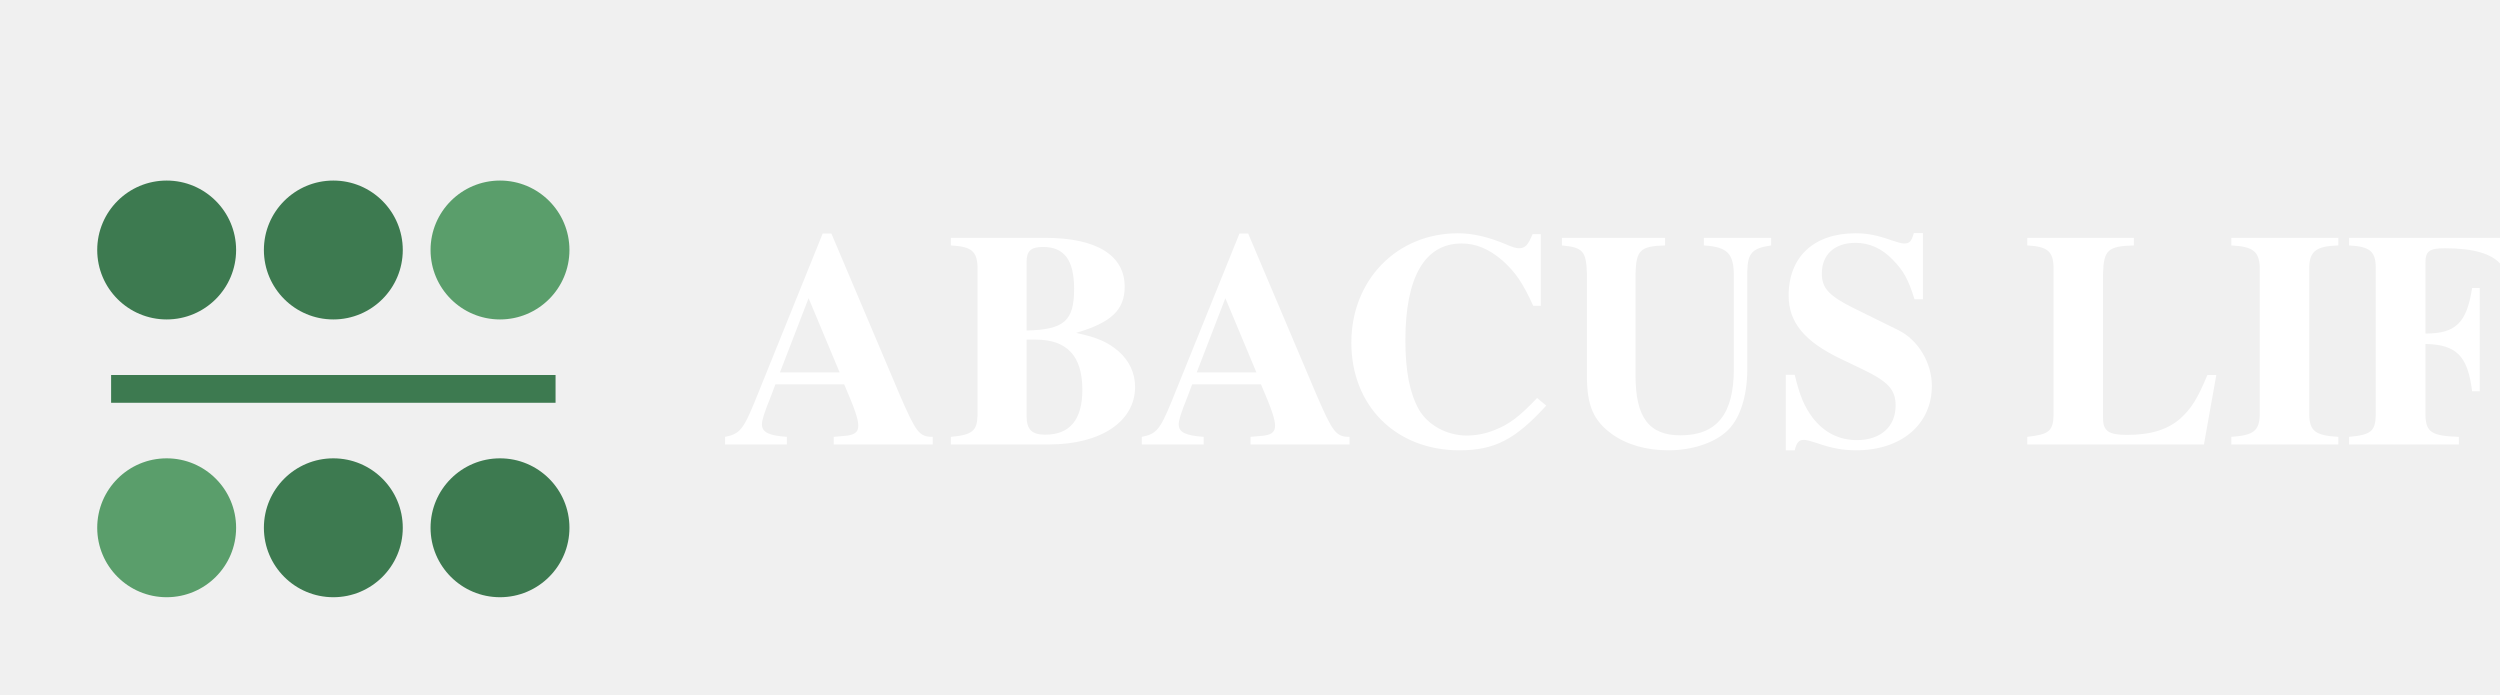
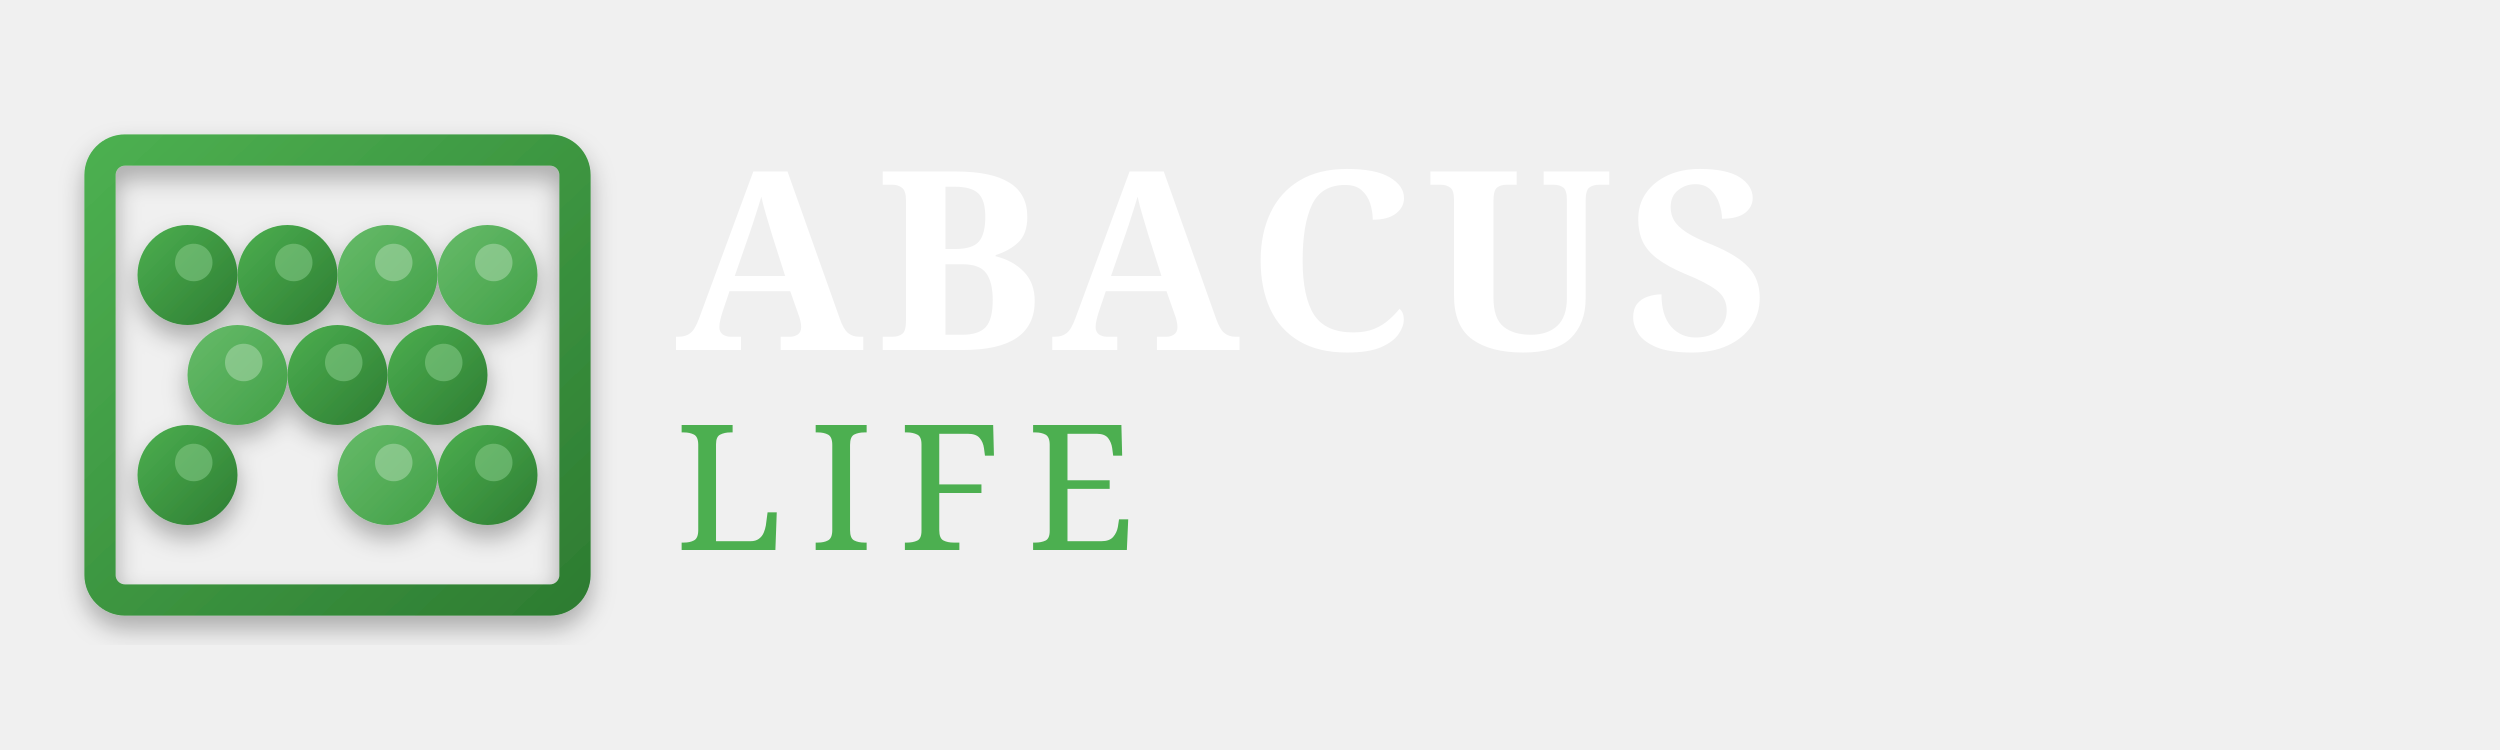
- <svg xmlns="http://www.w3.org/2000/svg" viewBox="0 0 180 50" fill="none">
-   <g>
-     <circle cx="12" cy="18" r="5" fill="#3D7A50" />
-     <circle cx="24" cy="18" r="5" fill="#3D7A50" />
-     <circle cx="36" cy="18" r="5" fill="#5A9E6B" />
-     <line x1="8" y1="28" x2="40" y2="28" stroke="#3D7A50" stroke-width="2" />
-     <circle cx="12" cy="38" r="5" fill="#5A9E6B" />
-     <circle cx="24" cy="38" r="5" fill="#3D7A50" />
-     <circle cx="36" cy="38" r="5" fill="#3D7A50" />
+ <svg xmlns="http://www.w3.org/2000/svg" viewBox="0 0 200 60" fill="none">
+   <defs>
+     <linearGradient id="abacusGreen" x1="0%" y1="0%" x2="100%" y2="100%">
+       <stop offset="0%" style="stop-color:#4CAF50;stop-opacity:1" />
+       <stop offset="100%" style="stop-color:#2E7D32;stop-opacity:1" />
+     </linearGradient>
+     <linearGradient id="abacusLightGreen" x1="0%" y1="0%" x2="100%" y2="100%">
+       <stop offset="0%" style="stop-color:#66BB6A;stop-opacity:1" />
+       <stop offset="100%" style="stop-color:#43A047;stop-opacity:1" />
+     </linearGradient>
+     <filter id="abacusShadow">
+       <feDropShadow dx="0" dy="1" stdDeviation="1" flood-opacity="0.3" />
+     </filter>
+   </defs>
+   <g filter="url(#abacusShadow)">
+     <rect x="8" y="12" width="38" height="36" rx="2" fill="none" stroke="url(#abacusGreen)" stroke-width="2.5" />
+     <line x1="11" y1="22" x2="43" y2="22" stroke="url(#abacusGreen)" stroke-width="1.5" stroke-linecap="round" />
+     <circle cx="15" cy="22" r="4" fill="url(#abacusGreen)" />
+     <circle cx="15.5" cy="21" r="1.5" fill="#81C784" opacity="0.6" />
+     <circle cx="23" cy="22" r="4" fill="url(#abacusGreen)" />
+     <circle cx="23.5" cy="21" r="1.5" fill="#81C784" opacity="0.6" />
+     <circle cx="31" cy="22" r="4" fill="url(#abacusLightGreen)" />
+     <circle cx="31.5" cy="21" r="1.5" fill="#A5D6A7" opacity="0.6" />
+     <circle cx="39" cy="22" r="4" fill="url(#abacusLightGreen)" />
+     <circle cx="39.5" cy="21" r="1.5" fill="#A5D6A7" opacity="0.6" />
+     <line x1="11" y1="30" x2="43" y2="30" stroke="url(#abacusGreen)" stroke-width="1.5" stroke-linecap="round" />
+     <circle cx="19" cy="30" r="4" fill="url(#abacusLightGreen)" />
+     <circle cx="19.5" cy="29" r="1.5" fill="#A5D6A7" opacity="0.6" />
+     <circle cx="27" cy="30" r="4" fill="url(#abacusGreen)" />
+     <circle cx="27.5" cy="29" r="1.5" fill="#81C784" opacity="0.6" />
+     <circle cx="35" cy="30" r="4" fill="url(#abacusGreen)" />
+     <circle cx="35.5" cy="29" r="1.5" fill="#81C784" opacity="0.6" />
+     <line x1="11" y1="38" x2="43" y2="38" stroke="url(#abacusGreen)" stroke-width="1.5" stroke-linecap="round" />
+     <circle cx="15" cy="38" r="4" fill="url(#abacusGreen)" />
+     <circle cx="15.5" cy="37" r="1.5" fill="#81C784" opacity="0.6" />
+     <circle cx="31" cy="38" r="4" fill="url(#abacusLightGreen)" />
+     <circle cx="31.5" cy="37" r="1.5" fill="#A5D6A7" opacity="0.6" />
+     <circle cx="39" cy="38" r="4" fill="url(#abacusGreen)" />
+     <circle cx="39.5" cy="37" r="1.5" fill="#81C784" opacity="0.6" />
  </g>
-   <text x="52" y="32" font-family="Georgia, Times, serif" font-size="22" font-weight="bold" fill="#ffffff">ABACUS LIFE</text>
+   <text x="54" y="28" font-family="'Playfair Display', Georgia, serif" font-size="20" font-weight="700" fill="#ffffff" letter-spacing="1">ABACUS</text>
+   <text x="54" y="44" font-family="'Playfair Display', Georgia, serif" font-size="14" font-weight="500" fill="#4CAF50" letter-spacing="2">LIFE</text>
</svg>
